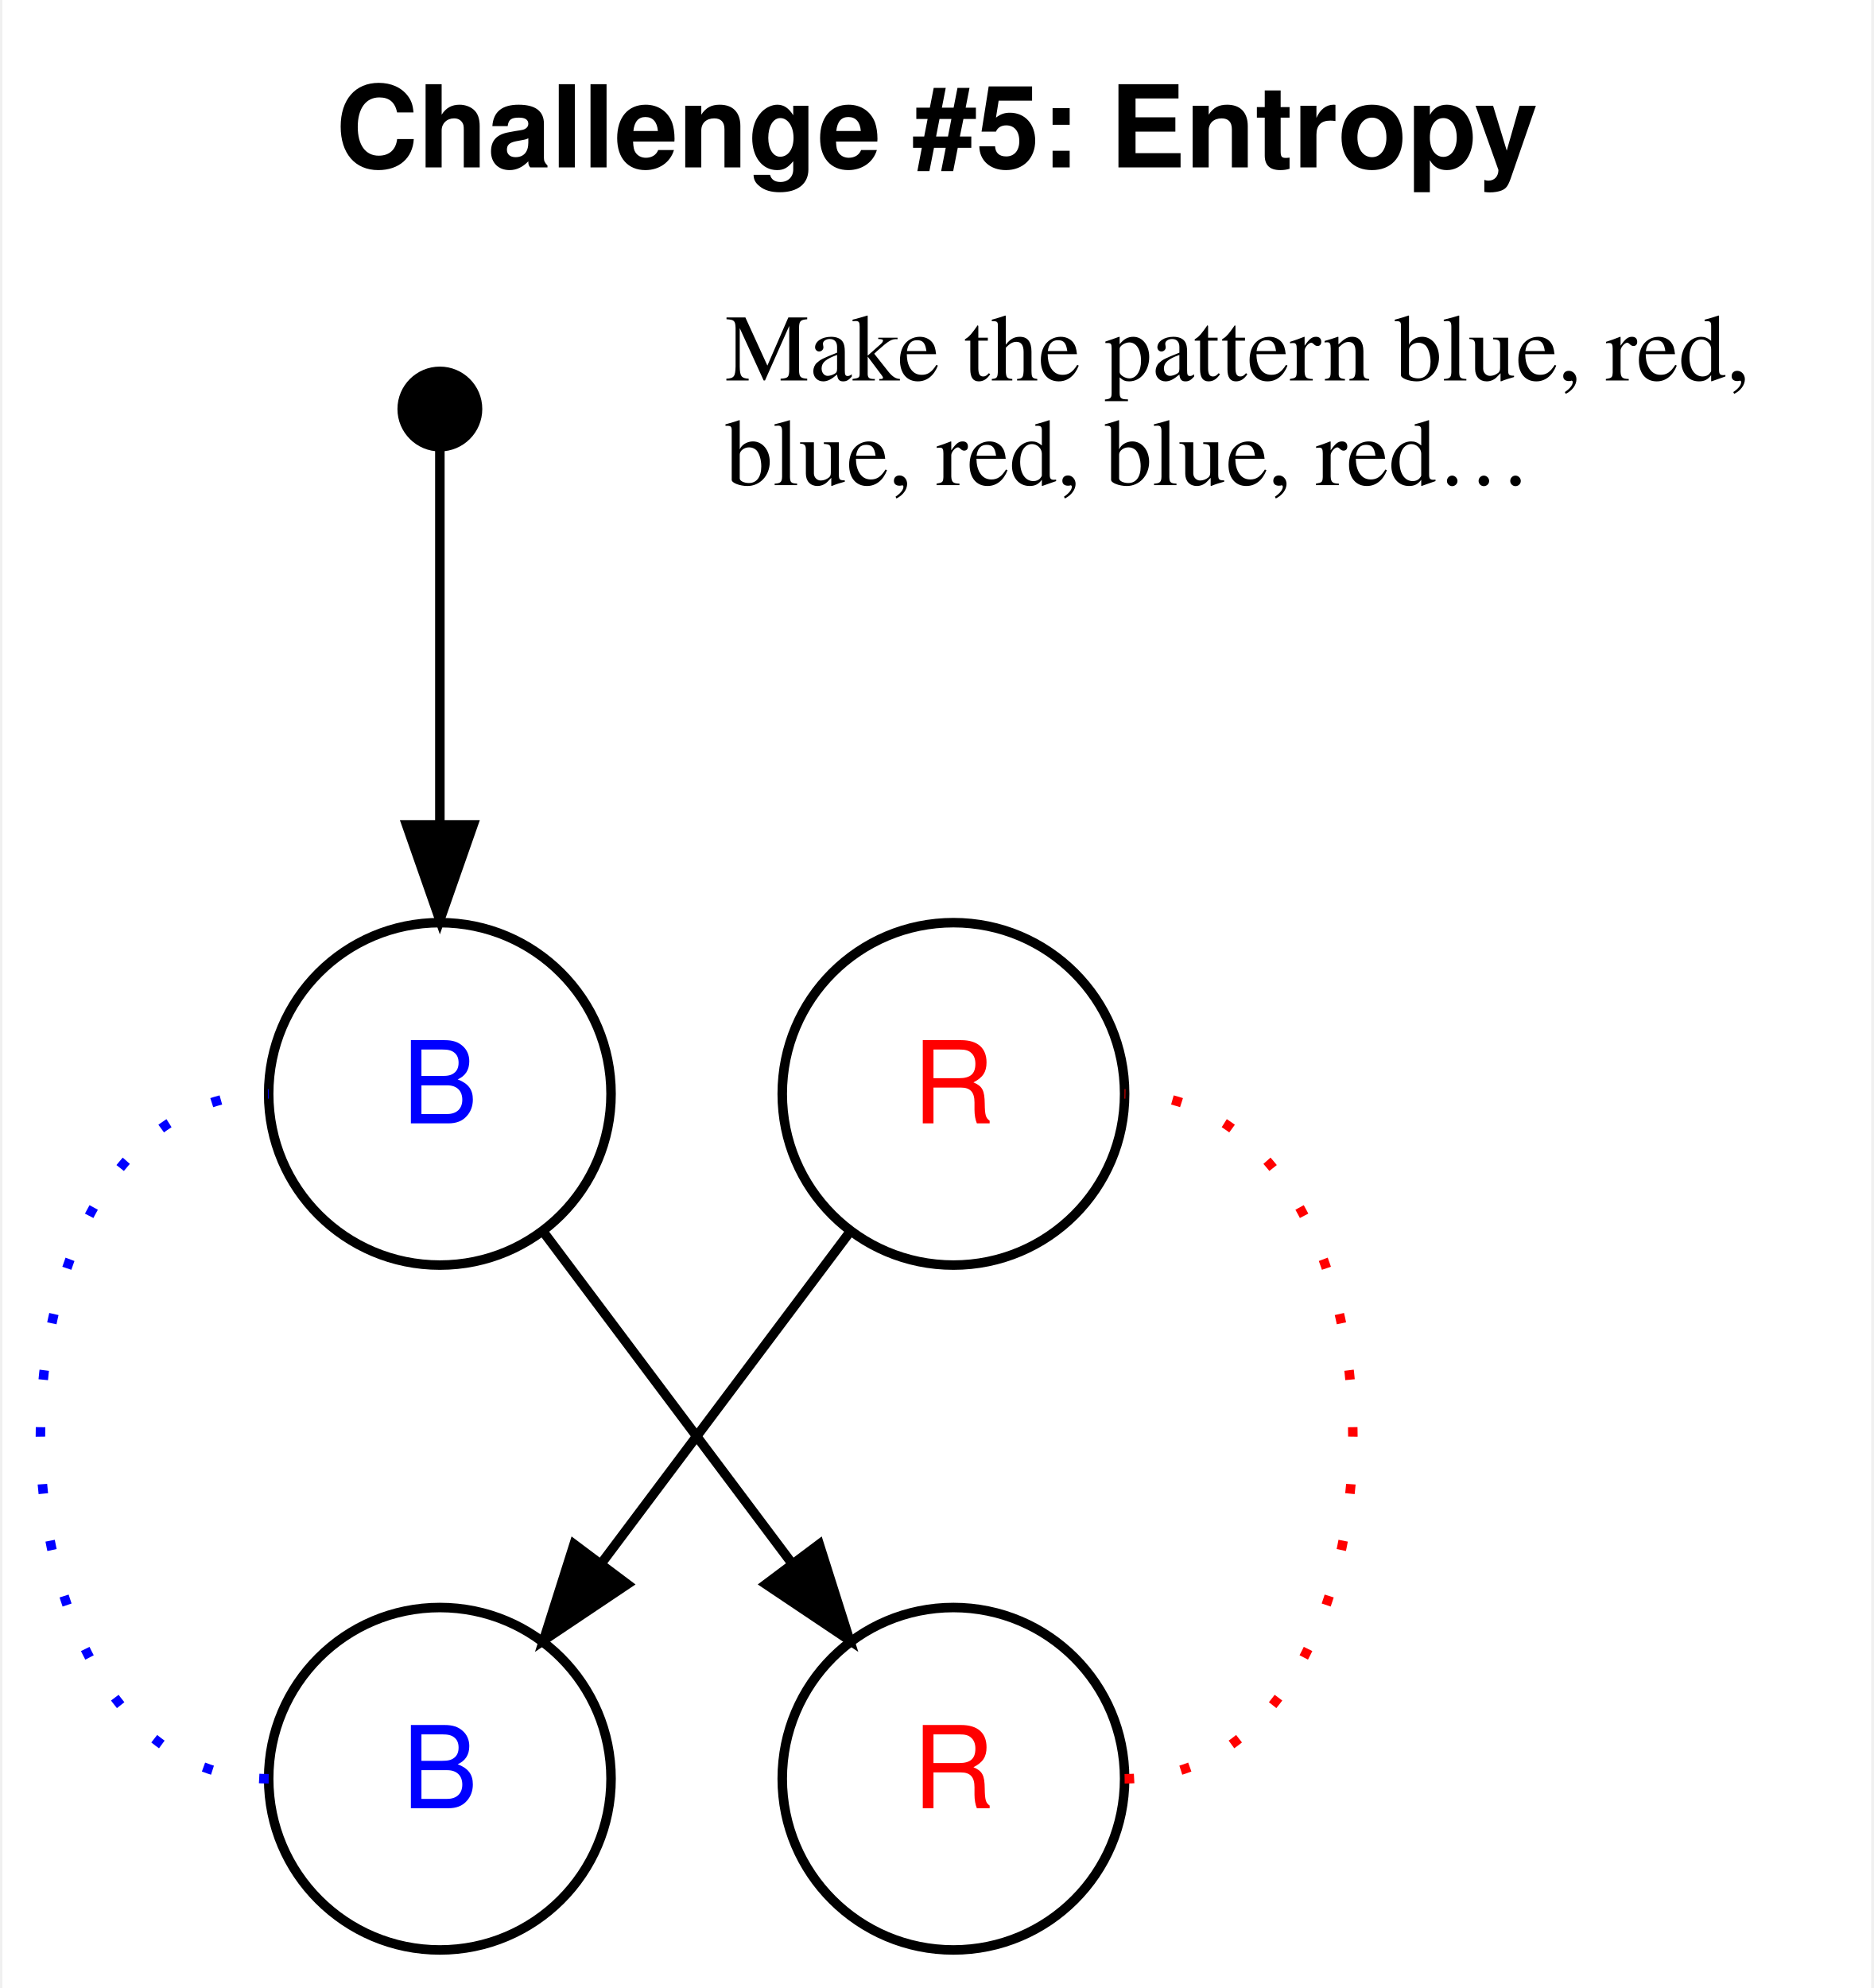
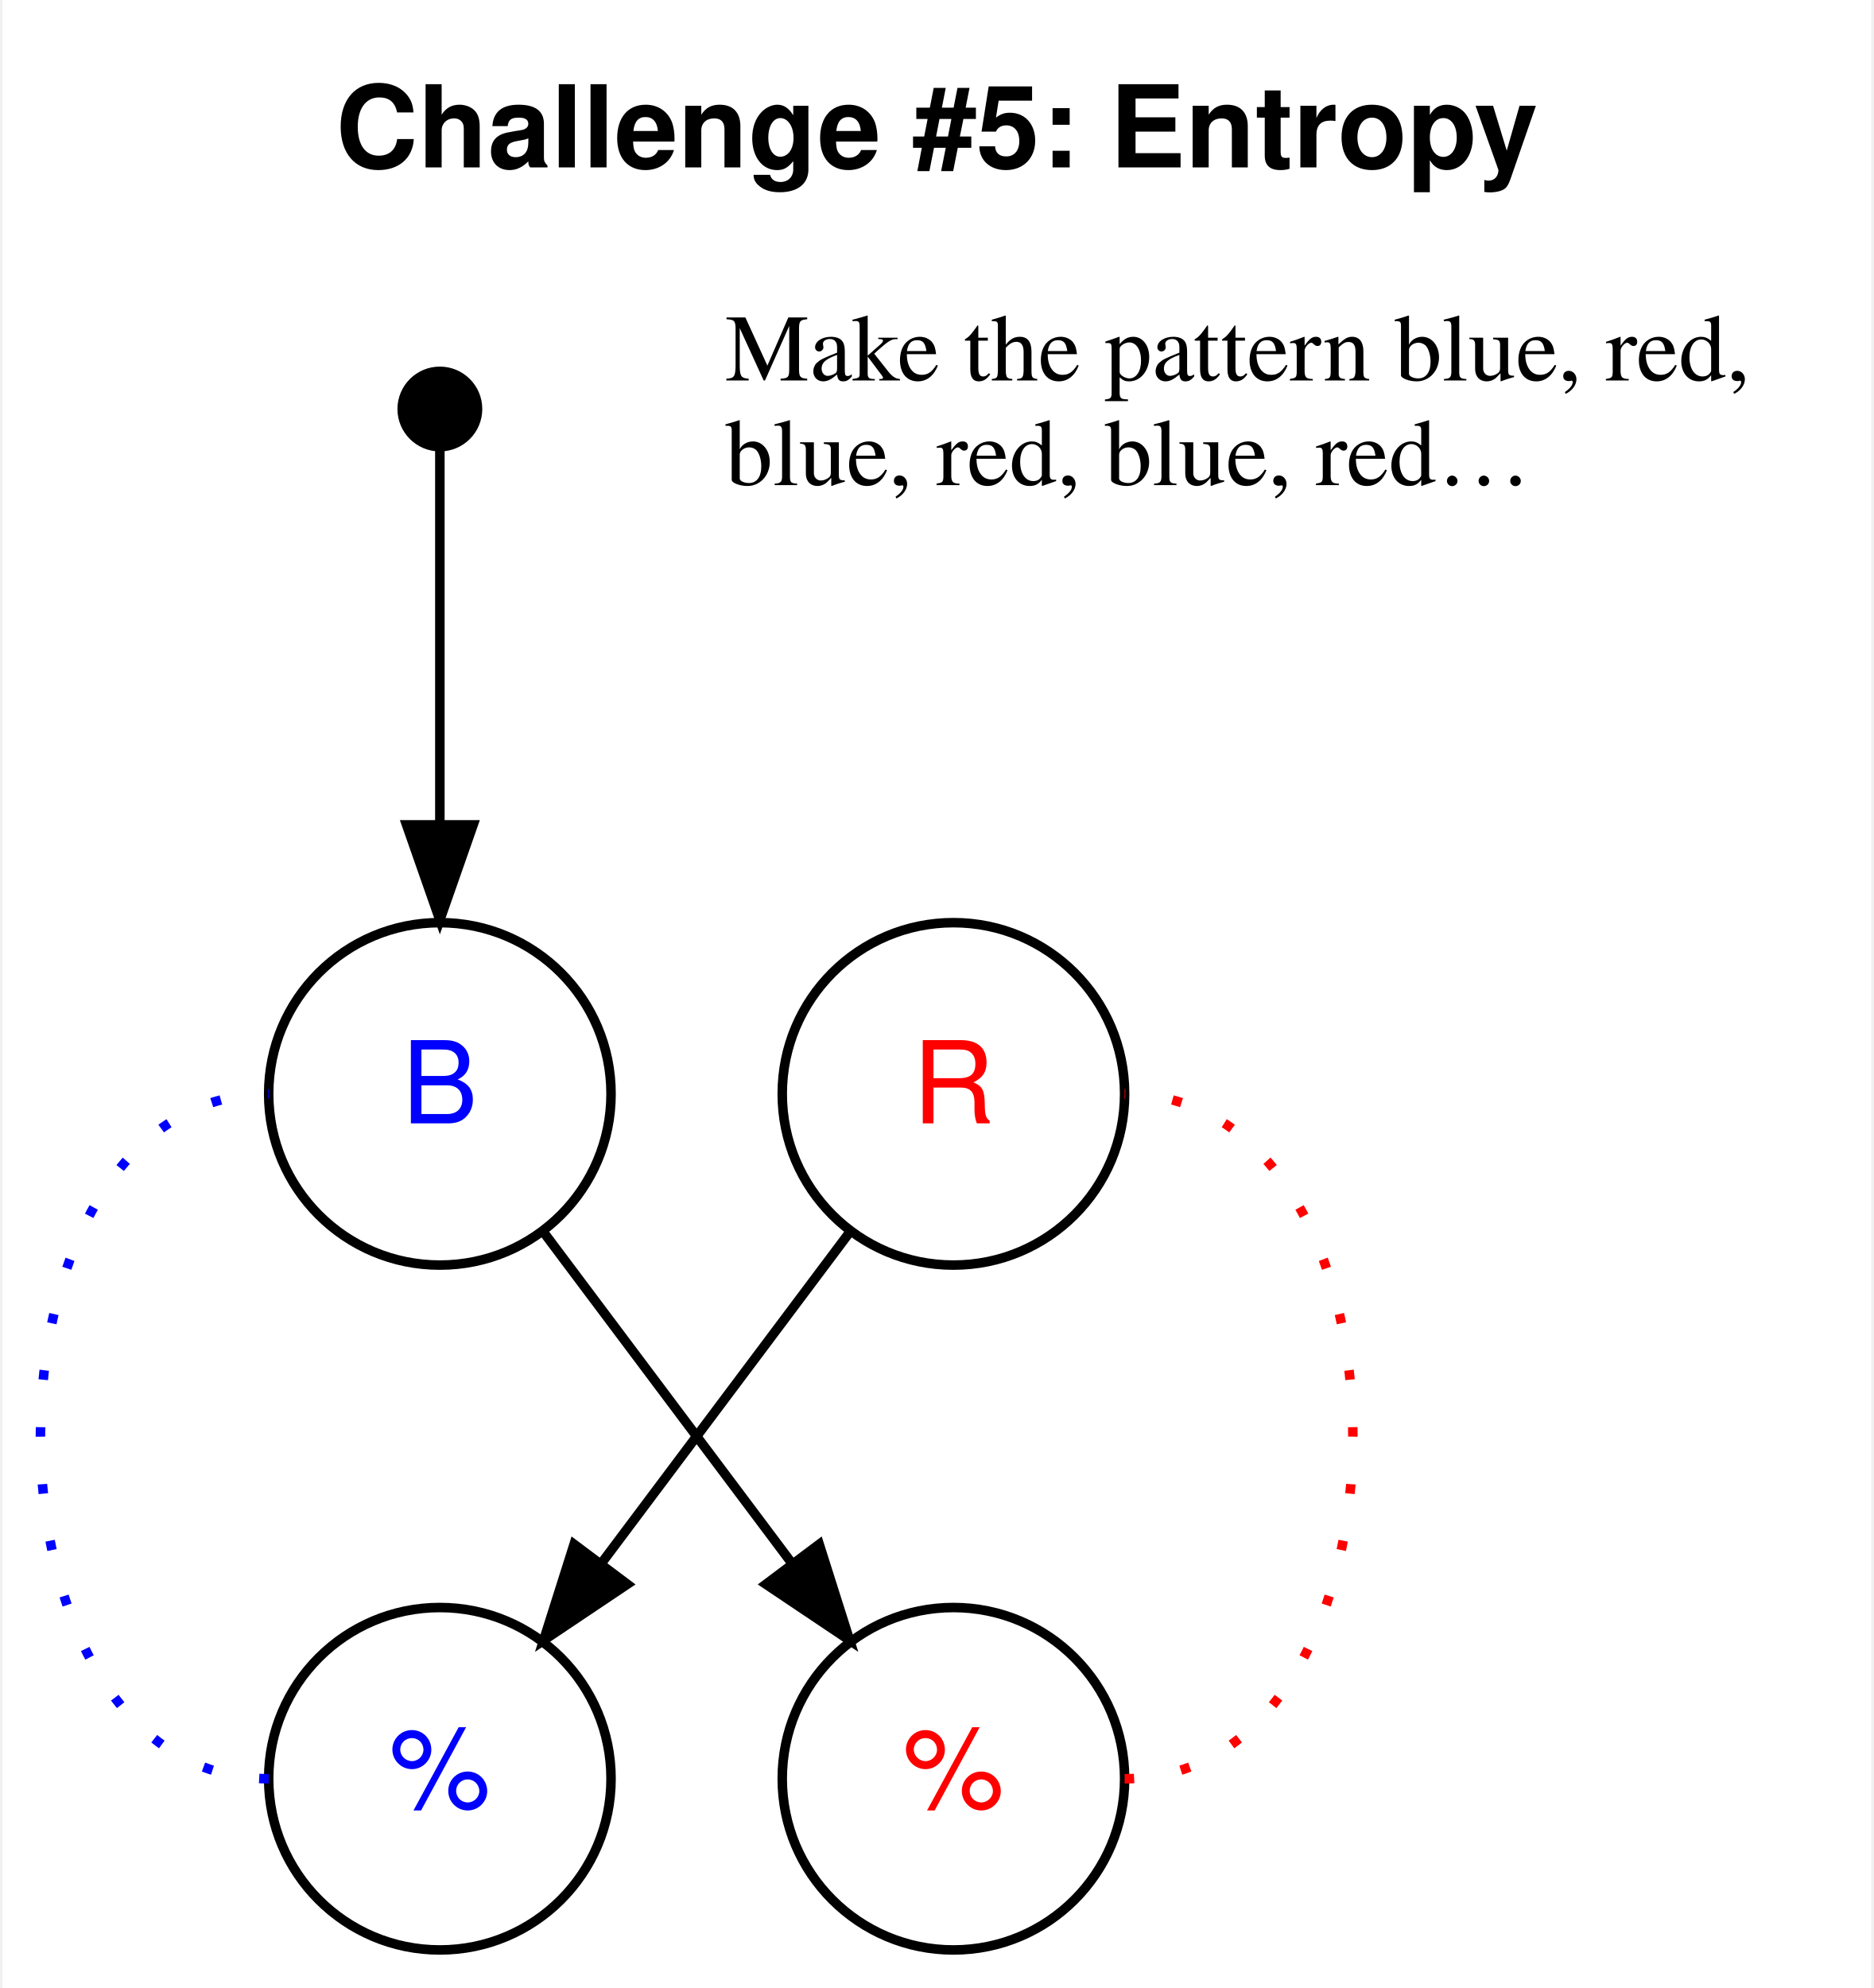
<svg xmlns="http://www.w3.org/2000/svg" width="197pt" height="209pt" viewBox="0.00 0.00 196.50 209.00">
  <g id="graph0" class="graph" transform="scale(1 1) rotate(0) translate(4 205)">
    <polygon fill="#ffffff" stroke="transparent" points="-4,4 -4,-205 192.5,-205 192.5,4 -4,4" />
    <text text-anchor="middle" x="94.25" y="-187.4" font-family="Helvetica,sans-Serif" font-weight="bold" font-size="12.00" fill="#000000">Challenge #5: Entropy</text>
    <g id="node1" class="node">
      <ellipse fill="#000000" stroke="#000000" cx="42" cy="-162" rx="3.96" ry="3.96" />
    </g>
    <g id="node2" class="node">
      <ellipse fill="none" stroke="#000000" cx="42" cy="-90" rx="18" ry="18" />
      <text text-anchor="middle" x="42" y="-86.9" font-family="Helvetica,sans-Serif" font-size="12.00" fill="#0000ff">B</text>
    </g>
    <g id="edge1" class="edge">
      <path fill="none" stroke="#000000" d="M42,-157.712C42,-150.062 42,-133.472 42,-118.629" />
      <polygon fill="#000000" stroke="#000000" points="45.5,-118.282 42,-108.282 38.5,-118.282 45.5,-118.282" />
    </g>
    <g id="node5" class="node">
      <ellipse fill="none" stroke="#000000" cx="96" cy="-18" rx="18" ry="18" />
-       <text text-anchor="middle" x="96" y="-14.9" font-family="Helvetica,sans-Serif" font-size="12.00" fill="#ff0000">R</text>
+       <text text-anchor="middle" x="96" y="-14.9" font-family="Helvetica,sans-Serif" font-size="12.00" fill="#ff0000">%</text>
    </g>
    <g id="edge2" class="edge">
      <path fill="none" stroke="#000000" d="M52.928,-75.43C60.393,-65.475 70.437,-52.084 78.947,-40.737" />
      <polygon fill="#000000" stroke="#000000" points="81.888,-42.649 85.088,-32.549 76.288,-38.449 81.888,-42.649" />
    </g>
    <g id="node3" class="node">
      <ellipse fill="none" stroke="#000000" cx="42" cy="-18" rx="18" ry="18" />
-       <text text-anchor="middle" x="42" y="-14.9" font-family="Helvetica,sans-Serif" font-size="12.00" fill="#0000ff">B</text>
+       <text text-anchor="middle" x="42" y="-14.9" font-family="Helvetica,sans-Serif" font-size="12.00" fill="#0000ff">%</text>
    </g>
    <g id="edge4" class="edge">
      <path fill="none" stroke="#0000ff" stroke-dasharray="1,5" d="M24,-18C-8,-18 -8,-90 24,-90" />
    </g>
    <g id="node4" class="node">
      <ellipse fill="none" stroke="#000000" cx="96" cy="-90" rx="18" ry="18" />
      <text text-anchor="middle" x="96" y="-86.9" font-family="Helvetica,sans-Serif" font-size="12.00" fill="#ff0000">R</text>
    </g>
    <g id="edge3" class="edge">
      <path fill="none" stroke="#000000" d="M85.072,-75.43C77.607,-65.475 67.563,-52.084 59.053,-40.737" />
      <polygon fill="#000000" stroke="#000000" points="61.712,-38.449 52.911,-32.549 56.111,-42.649 61.712,-38.449" />
    </g>
    <g id="edge5" class="edge">
      <path fill="none" stroke="#ff0000" stroke-dasharray="1,5" d="M114,-18C146,-18 146,-90 114,-90" />
    </g>
    <g id="node6" class="node">
      <text text-anchor="start" x="72" y="-165" font-family="Times" font-size="10.00" fill="#000000">Make the pattern blue, red,</text>
      <text text-anchor="start" x="72" y="-154" font-family="Times" font-size="10.00" fill="#000000">blue, red, blue, red…</text>
    </g>
  </g>
</svg>
